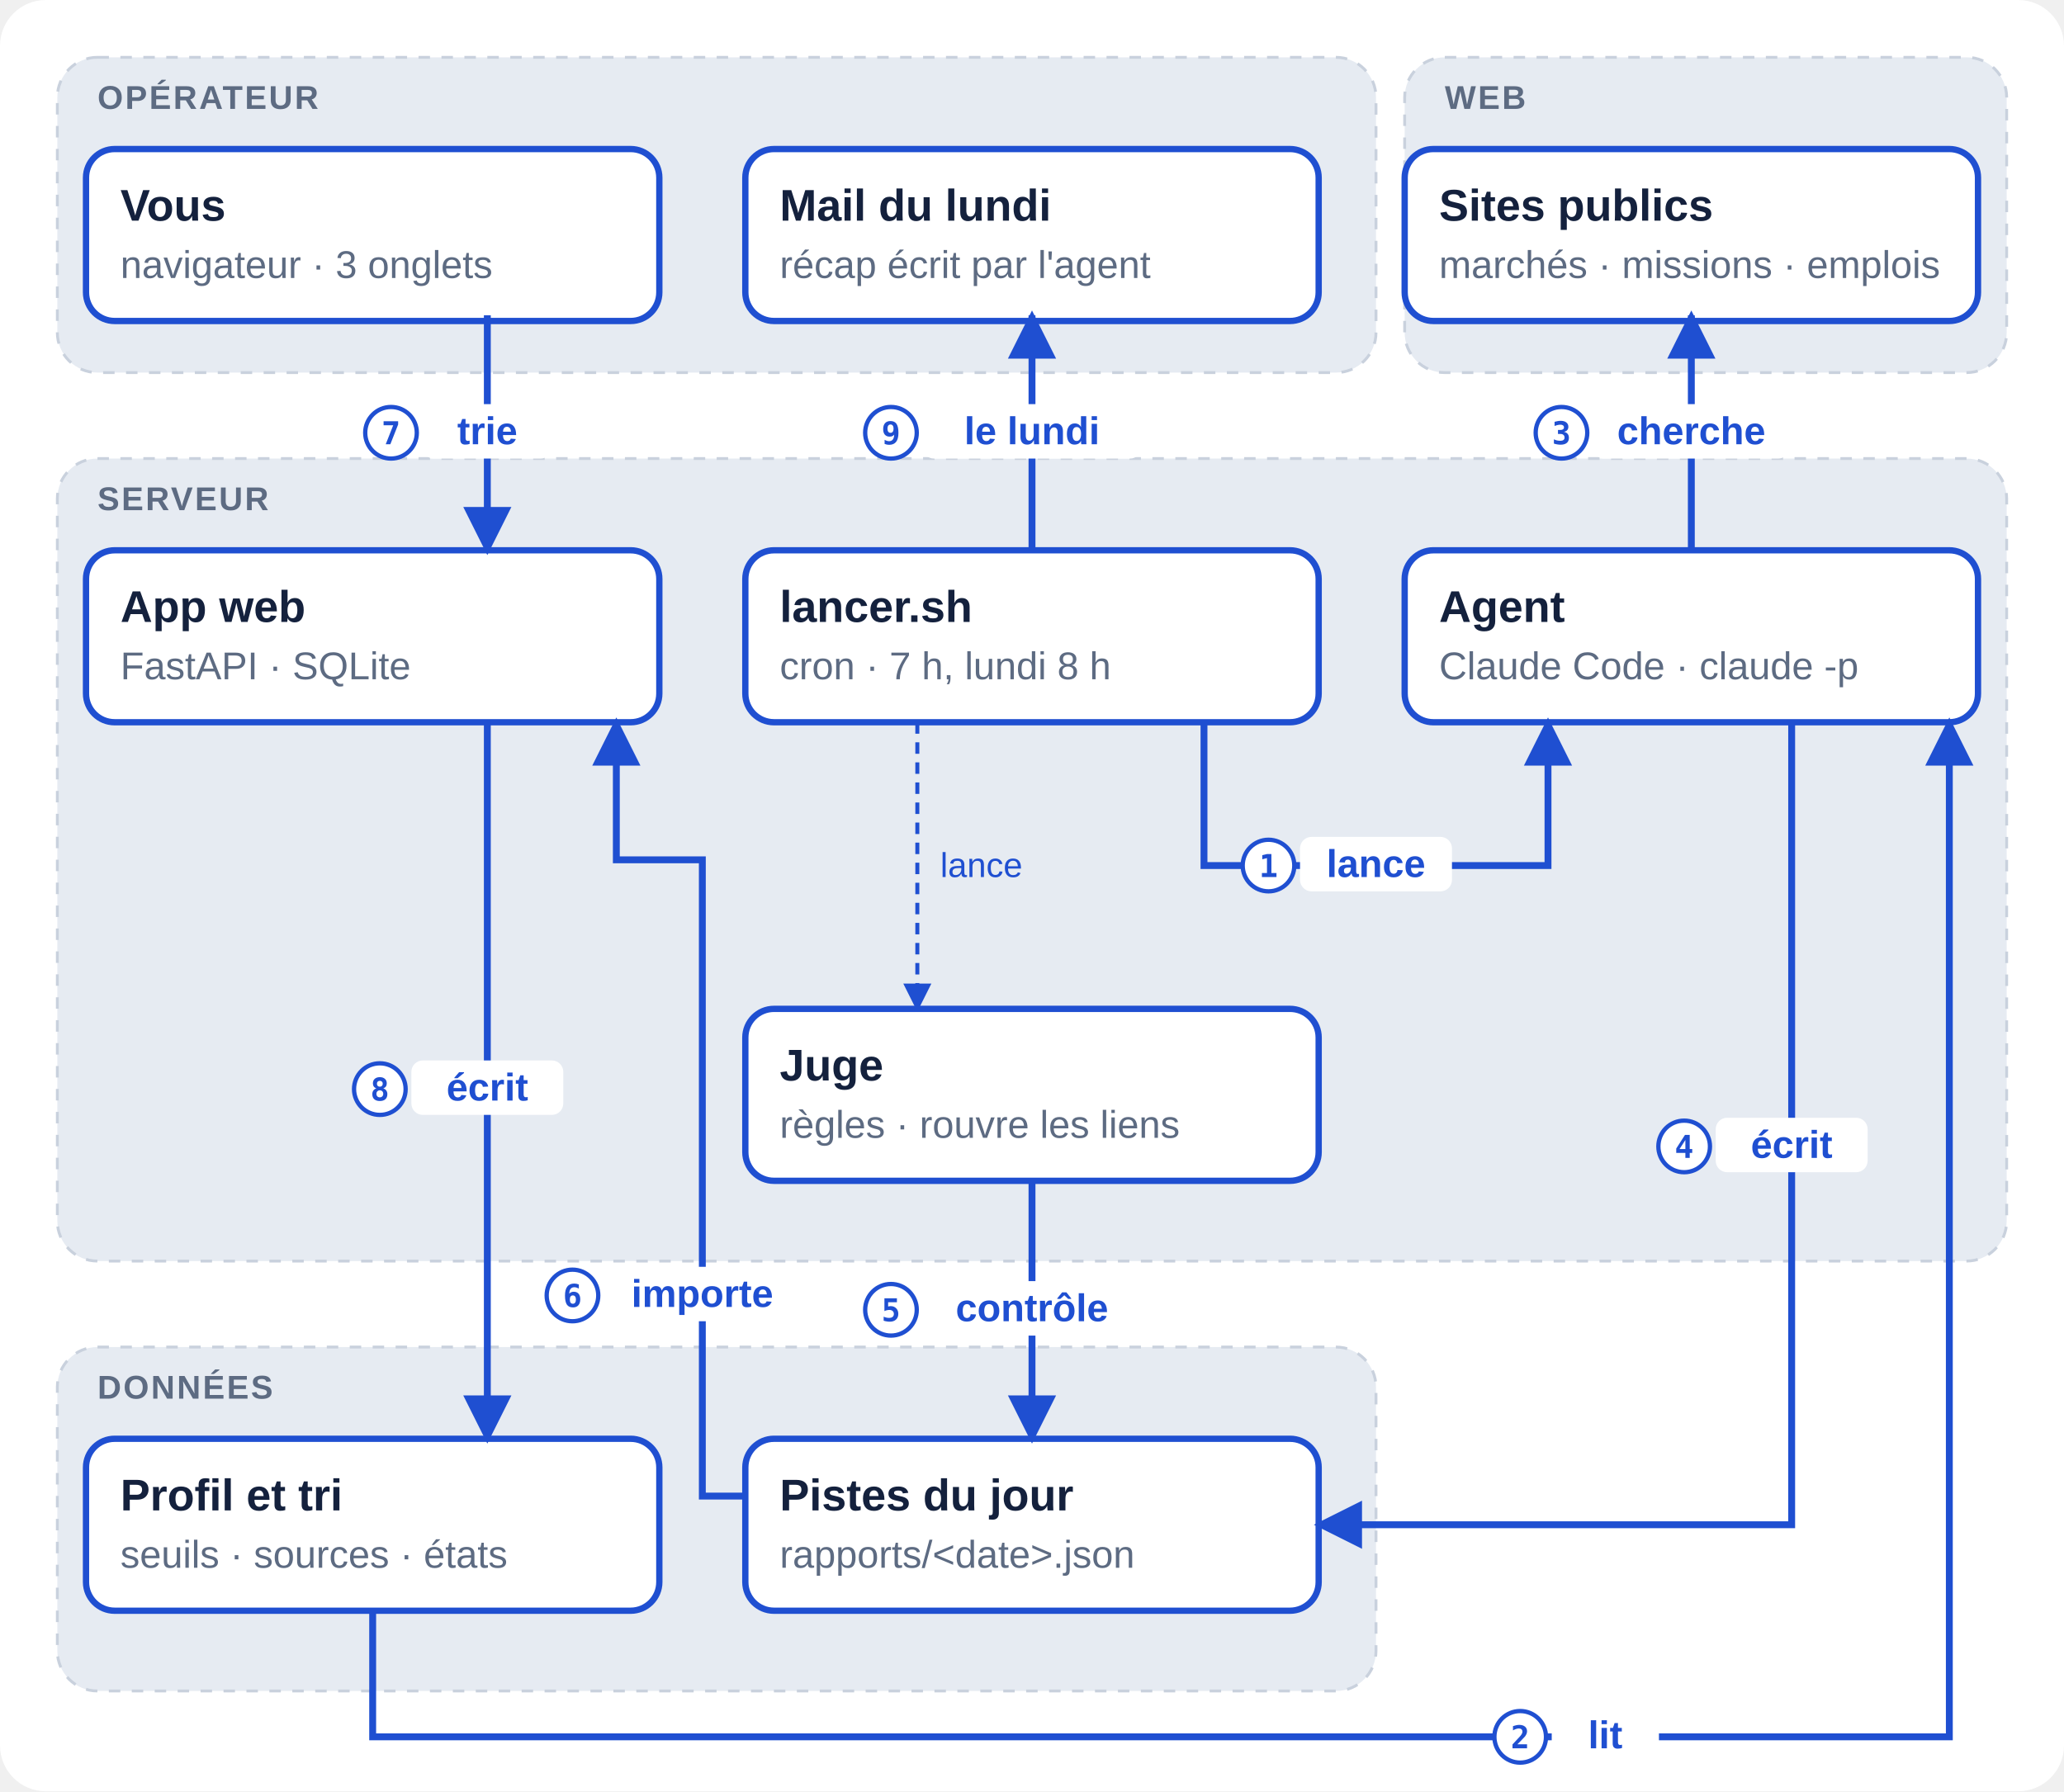
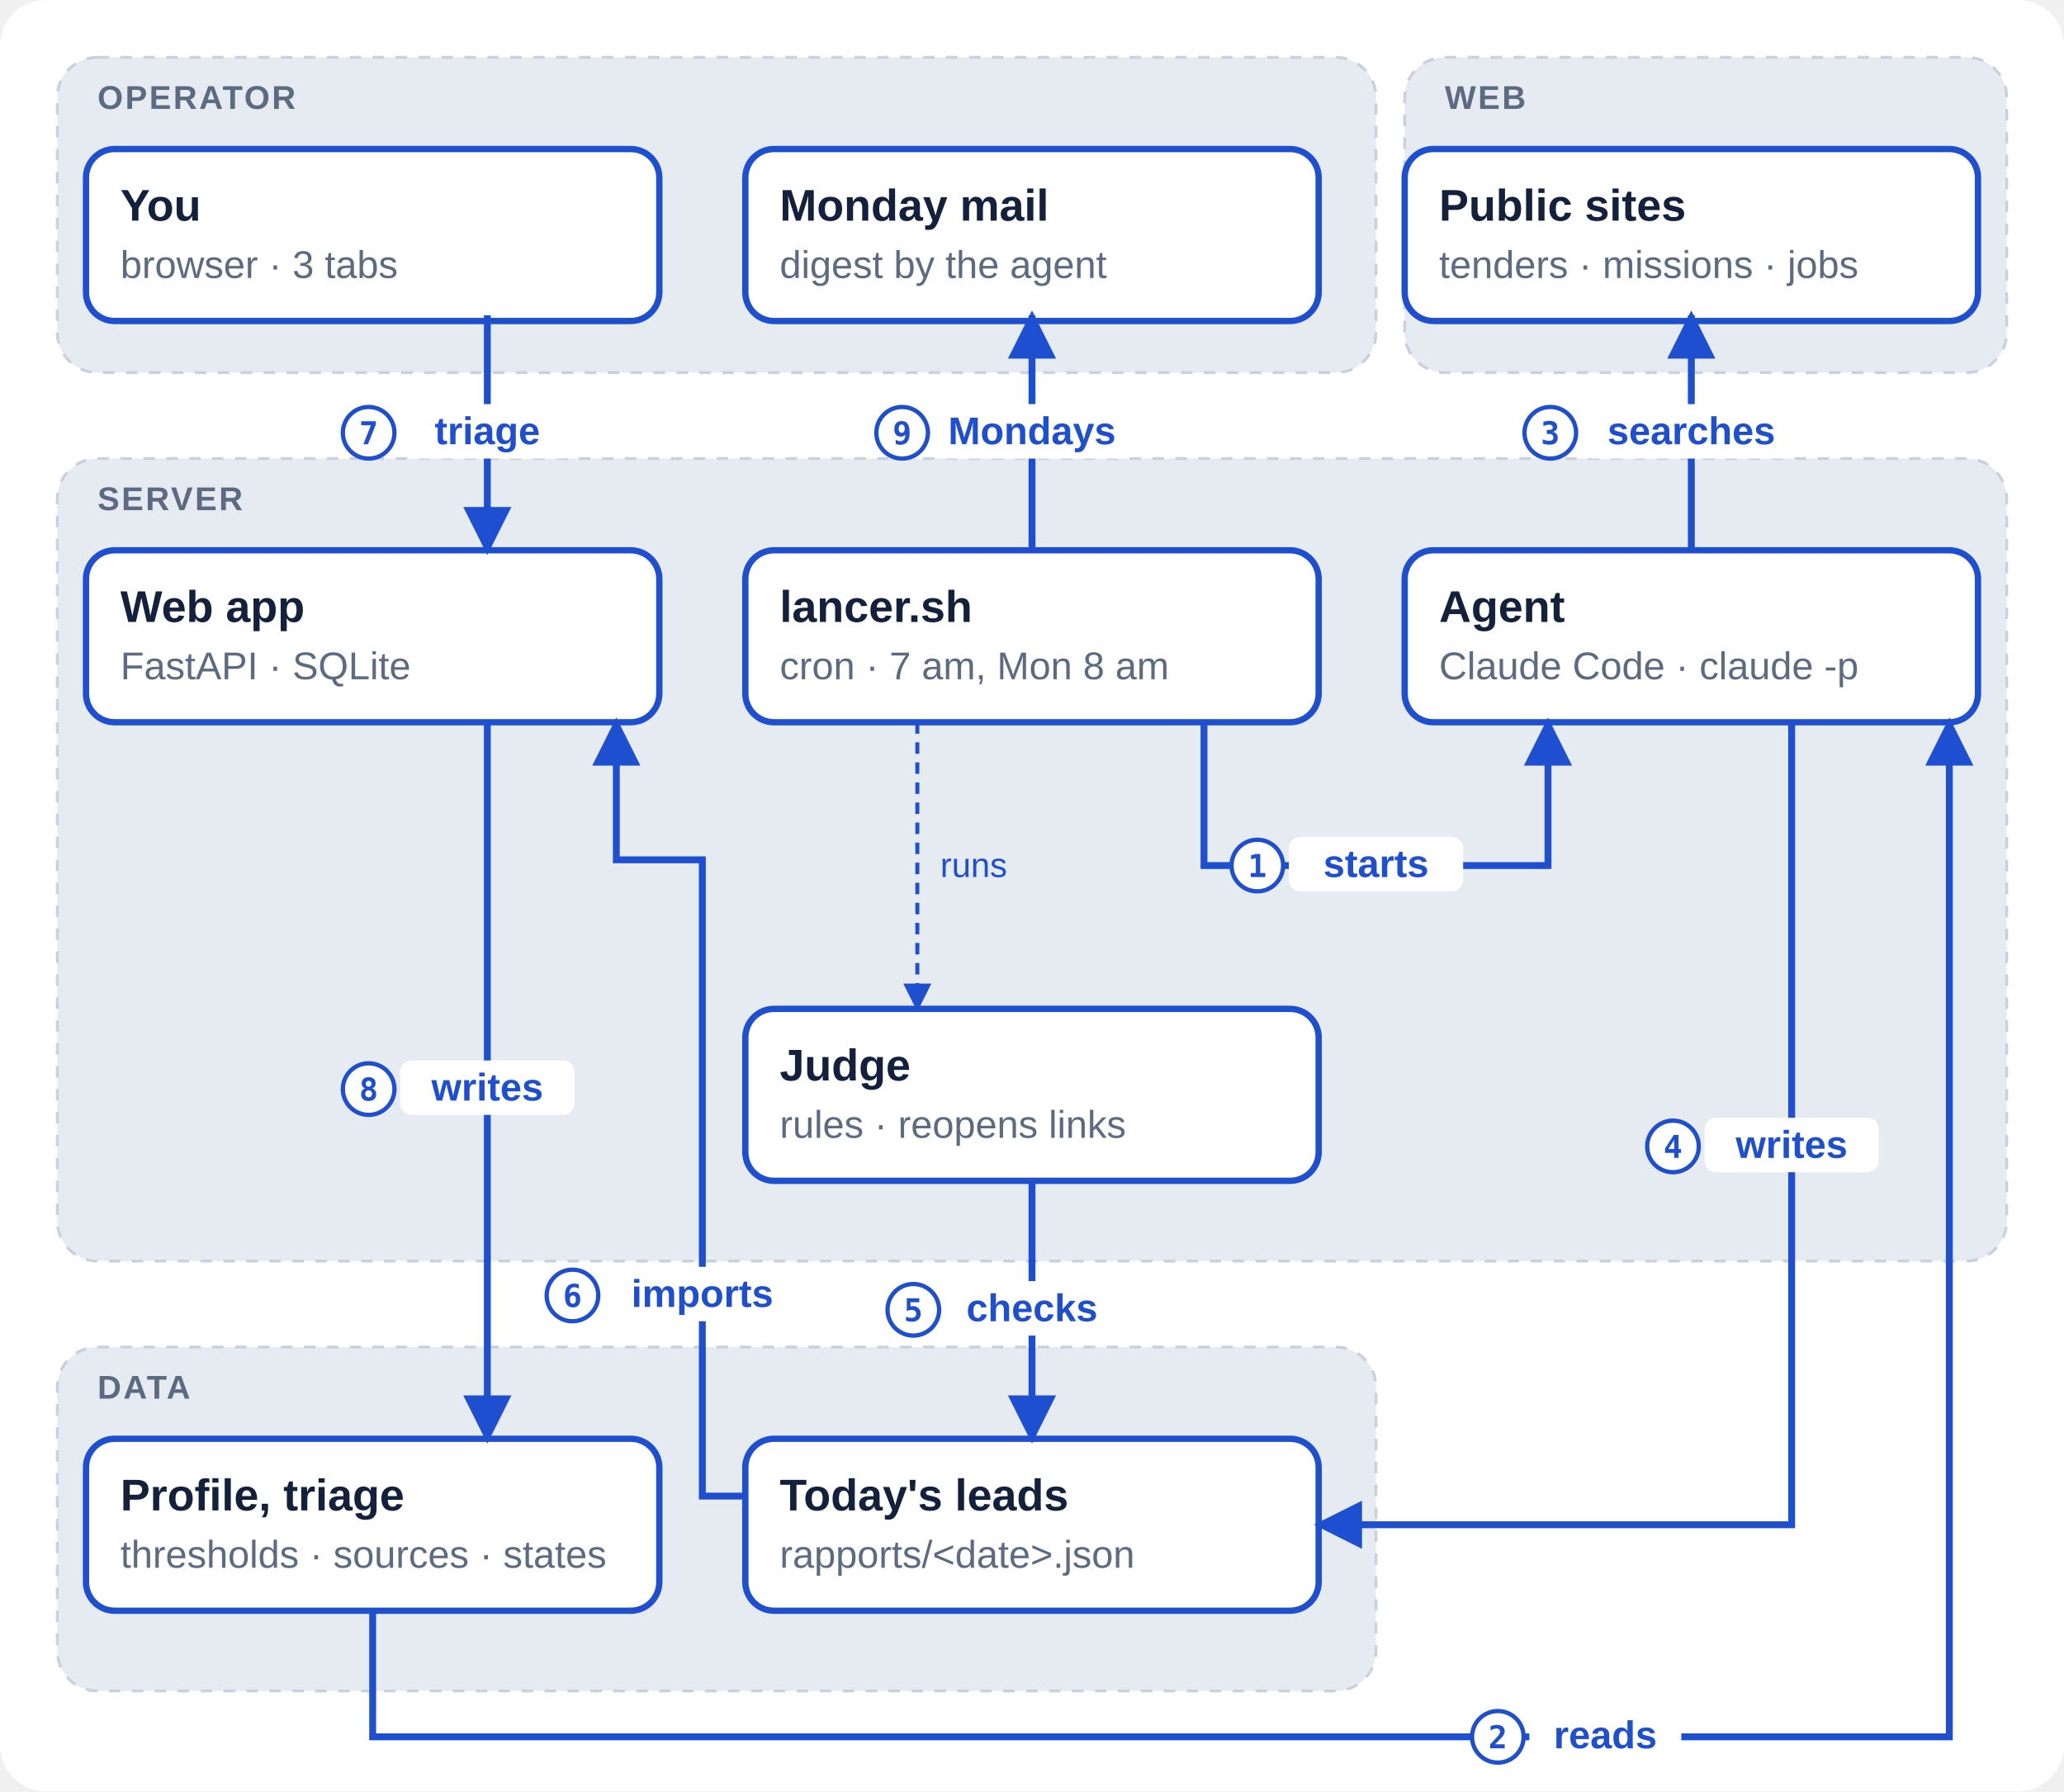
- <svg xmlns="http://www.w3.org/2000/svg" viewBox="0 0 720 625" width="720" height="625" font-family="IBM Plex Sans, Segoe UI, Helvetica Neue, Arial, sans-serif" role="img" aria-label="Architecture d'opportunity-scout">
+ <svg xmlns="http://www.w3.org/2000/svg" viewBox="0 0 720 625" width="720" height="625" font-family="IBM Plex Sans, Segoe UI, Helvetica Neue, Arial, sans-serif" role="img" aria-label="opportunity-scout architecture">
  <defs>
    <marker id="a" viewBox="0 0 10 10" refX="9" refY="5" markerWidth="7" markerHeight="7" orient="auto-start-reverse">
      <path d="M0 0L10 5L0 10z" fill="#1f4fd1" />
    </marker>
  </defs>
  <rect width="720" height="625" rx="16" fill="#ffffff" />
  <rect x="20" y="20" width="460" height="110" rx="14" fill="#e6ebf2" stroke="#c9d1dd" stroke-dasharray="4 4" />
-   <text x="34" y="38" fill="#5d6b82" font-size="11.5" font-weight="600" letter-spacing=".72">OPÉRATEUR</text>
+   <text x="34" y="38" fill="#5d6b82" font-size="11.5" font-weight="600" letter-spacing=".72">OPERATOR</text>
  <rect x="490" y="20" width="210" height="110" rx="14" fill="#e6ebf2" stroke="#c9d1dd" stroke-dasharray="4 4" />
  <text x="504" y="38" fill="#5d6b82" font-size="11.5" font-weight="600" letter-spacing=".72">WEB</text>
  <rect x="20" y="160" width="680" height="280" rx="14" fill="#e6ebf2" stroke="#c9d1dd" stroke-dasharray="4 4" />
-   <text x="34" y="178" fill="#5d6b82" font-size="11.5" font-weight="600" letter-spacing=".72">SERVEUR</text>
+   <text x="34" y="178" fill="#5d6b82" font-size="11.5" font-weight="600" letter-spacing=".72">SERVER</text>
  <rect x="20" y="470" width="460" height="120" rx="14" fill="#e6ebf2" stroke="#c9d1dd" stroke-dasharray="4 4" />
-   <text x="34" y="488" fill="#5d6b82" font-size="11.5" font-weight="600" letter-spacing=".72">DONNÉES</text>
+   <text x="34" y="488" fill="#5d6b82" font-size="11.5" font-weight="600" letter-spacing=".72">DATA</text>
  <path d="M320 252L320 352" fill="none" stroke="#1f4fd1" stroke-width="1.4" stroke-dasharray="4 3" marker-end="url(#a)" />
-   <text x="328" y="306" fill="#1f4fd1" font-size="12">lance</text>
+   <text x="328" y="306" fill="#1f4fd1" font-size="12">runs</text>
  <g id="b-vous">
    <rect x="30" y="52" width="200" height="60" rx="10" fill="#fff" stroke="#1f4fd1" stroke-width="2.2" />
-     <text x="42" y="77" fill="#14213d" font-size="15.5" font-weight="600">Vous</text>
-     <text x="42" y="97" fill="#5d6b82" font-size="13.5">navigateur · 3 onglets</text>
+     <text x="42" y="77" fill="#14213d" font-size="15.5" font-weight="600">You</text>
+     <text x="42" y="97" fill="#5d6b82" font-size="13.5">browser · 3 tabs</text>
  </g>
  <g id="b-mail">
    <rect x="260" y="52" width="200" height="60" rx="10" fill="#fff" stroke="#1f4fd1" stroke-width="2.2" />
-     <text x="272" y="77" fill="#14213d" font-size="15.5" font-weight="600">Mail du lundi</text>
-     <text x="272" y="97" fill="#5d6b82" font-size="13.5">récap écrit par l'agent</text>
+     <text x="272" y="77" fill="#14213d" font-size="15.5" font-weight="600">Monday mail</text>
+     <text x="272" y="97" fill="#5d6b82" font-size="13.5">digest by the agent</text>
  </g>
  <g id="b-web">
    <rect x="490" y="52" width="200" height="60" rx="10" fill="#fff" stroke="#1f4fd1" stroke-width="2.2" />
-     <text x="502" y="77" fill="#14213d" font-size="15.5" font-weight="600">Sites publics</text>
-     <text x="502" y="97" fill="#5d6b82" font-size="13.5">marchés · missions · emplois</text>
+     <text x="502" y="77" fill="#14213d" font-size="15.5" font-weight="600">Public sites</text>
+     <text x="502" y="97" fill="#5d6b82" font-size="13.5">tenders · missions · jobs</text>
  </g>
  <g id="b-app">
    <rect x="30" y="192" width="200" height="60" rx="10" fill="#fff" stroke="#1f4fd1" stroke-width="2.2" />
-     <text x="42" y="217" fill="#14213d" font-size="15.5" font-weight="600">App web</text>
+     <text x="42" y="217" fill="#14213d" font-size="15.5" font-weight="600">Web app</text>
    <text x="42" y="237" fill="#5d6b82" font-size="13.5">FastAPI · SQLite</text>
  </g>
  <g id="b-lancer">
    <rect x="260" y="192" width="200" height="60" rx="10" fill="#fff" stroke="#1f4fd1" stroke-width="2.2" />
    <text x="272" y="217" fill="#14213d" font-size="15.5" font-weight="600">lancer.sh</text>
-     <text x="272" y="237" fill="#5d6b82" font-size="13.5">cron · 7 h, lundi 8 h</text>
+     <text x="272" y="237" fill="#5d6b82" font-size="13.5">cron · 7 am, Mon 8 am</text>
  </g>
  <g id="b-agent">
    <rect x="490" y="192" width="200" height="60" rx="10" fill="#fff" stroke="#1f4fd1" stroke-width="2.2" />
    <text x="502" y="217" fill="#14213d" font-size="15.5" font-weight="600">Agent</text>
    <text x="502" y="237" fill="#5d6b82" font-size="13.5">Claude Code · claude -p</text>
  </g>
  <g id="b-juge">
    <rect x="260" y="352" width="200" height="60" rx="10" fill="#fff" stroke="#1f4fd1" stroke-width="2.2" />
-     <text x="272" y="377" fill="#14213d" font-size="15.5" font-weight="600">Juge</text>
-     <text x="272" y="397" fill="#5d6b82" font-size="13.5">règles · rouvre les liens</text>
+     <text x="272" y="377" fill="#14213d" font-size="15.5" font-weight="600">Judge</text>
+     <text x="272" y="397" fill="#5d6b82" font-size="13.5">rules · reopens links</text>
  </g>
  <g id="b-profil">
    <rect x="30" y="502" width="200" height="60" rx="10" fill="#fff" stroke="#1f4fd1" stroke-width="2.2" />
-     <text x="42" y="527" fill="#14213d" font-size="15.5" font-weight="600">Profil et tri</text>
-     <text x="42" y="547" fill="#5d6b82" font-size="13.5">seuils · sources · états</text>
+     <text x="42" y="527" fill="#14213d" font-size="15.5" font-weight="600">Profile, triage</text>
+     <text x="42" y="547" fill="#5d6b82" font-size="13.5">thresholds · sources · states</text>
  </g>
  <g id="b-pistes">
    <rect x="260" y="502" width="200" height="60" rx="10" fill="#fff" stroke="#1f4fd1" stroke-width="2.2" />
-     <text x="272" y="527" fill="#14213d" font-size="15.5" font-weight="600">Pistes du jour</text>
+     <text x="272" y="527" fill="#14213d" font-size="15.5" font-weight="600">Today's leads</text>
    <text x="272" y="547" fill="#5d6b82" font-size="13.5">rapports/&lt;date&gt;.json</text>
  </g>
  <g id="a1" class="arrow">
    <path class="trace" d="M420 252L420 302L540 302L540 252" fill="none" stroke="#1f4fd1" stroke-width="2.4" marker-end="url(#a)" />
-     <rect x="453.5" y="292" width="53.0" height="19" rx="4" fill="#fff" />
-     <text x="480" y="306" text-anchor="middle" fill="#1f4fd1" font-size="13.5" font-weight="600">lance</text>
-     <circle cx="442.5" cy="302" r="9" fill="#fff" stroke="#1f4fd1" stroke-width="1.5" />
-     <text x="442.5" y="306" text-anchor="middle" fill="#1f4fd1" font-size="11" font-weight="700" font-family="IBM Plex Mono, Consolas, monospace">1</text>
+     <rect x="449.6" y="292" width="60.8" height="19" rx="4" fill="#fff" />
+     <text x="480" y="306" text-anchor="middle" fill="#1f4fd1" font-size="13.5" font-weight="600">starts</text>
+     <circle cx="438.6" cy="302" r="9" fill="#fff" stroke="#1f4fd1" stroke-width="1.5" />
+     <text x="438.6" y="306" text-anchor="middle" fill="#1f4fd1" font-size="11" font-weight="700" font-family="IBM Plex Mono, Consolas, monospace">1</text>
  </g>
  <g id="a2" class="arrow">
    <path class="trace" d="M130 562L130 606L680 606L680 252" fill="none" stroke="#1f4fd1" stroke-width="2.4" marker-end="url(#a)" />
-     <rect x="541.3" y="596" width="37.4" height="19" rx="4" fill="#fff" />
-     <text x="560" y="610" text-anchor="middle" fill="#1f4fd1" font-size="13.5" font-weight="600">lit</text>
-     <circle cx="530.3" cy="606" r="9" fill="#fff" stroke="#1f4fd1" stroke-width="1.5" />
-     <text x="530.3" y="610" text-anchor="middle" fill="#1f4fd1" font-size="11" font-weight="700" font-family="IBM Plex Mono, Consolas, monospace">2</text>
+     <rect x="533.5" y="596" width="53.0" height="19" rx="4" fill="#fff" />
+     <text x="560" y="610" text-anchor="middle" fill="#1f4fd1" font-size="13.5" font-weight="600">reads</text>
+     <circle cx="522.5" cy="606" r="9" fill="#fff" stroke="#1f4fd1" stroke-width="1.5" />
+     <text x="522.5" y="610" text-anchor="middle" fill="#1f4fd1" font-size="11" font-weight="700" font-family="IBM Plex Mono, Consolas, monospace">2</text>
  </g>
  <g id="a3" class="arrow">
    <path class="trace" d="M590 192L590 110" fill="none" stroke="#1f4fd1" stroke-width="2.4" marker-end="url(#a)" />
-     <rect x="555.7" y="141" width="68.6" height="19" rx="4" fill="#fff" />
-     <text x="590" y="155" text-anchor="middle" fill="#1f4fd1" font-size="13.5" font-weight="600">cherche</text>
-     <circle cx="544.7" cy="151" r="9" fill="#fff" stroke="#1f4fd1" stroke-width="1.5" />
-     <text x="544.7" y="155" text-anchor="middle" fill="#1f4fd1" font-size="11" font-weight="700" font-family="IBM Plex Mono, Consolas, monospace">3</text>
+     <rect x="551.8" y="141" width="76.4" height="19" rx="4" fill="#fff" />
+     <text x="590" y="155" text-anchor="middle" fill="#1f4fd1" font-size="13.5" font-weight="600">searches</text>
+     <circle cx="540.8" cy="151" r="9" fill="#fff" stroke="#1f4fd1" stroke-width="1.5" />
+     <text x="540.8" y="155" text-anchor="middle" fill="#1f4fd1" font-size="11" font-weight="700" font-family="IBM Plex Mono, Consolas, monospace">3</text>
  </g>
  <g id="a4" class="arrow">
    <path class="trace" d="M625 252L625 532L460 532" fill="none" stroke="#1f4fd1" stroke-width="2.4" marker-end="url(#a)" />
-     <rect x="598.5" y="390" width="53.0" height="19" rx="4" fill="#fff" />
-     <text x="625" y="404" text-anchor="middle" fill="#1f4fd1" font-size="13.5" font-weight="600">écrit</text>
-     <circle cx="587.5" cy="400" r="9" fill="#fff" stroke="#1f4fd1" stroke-width="1.5" />
-     <text x="587.5" y="404" text-anchor="middle" fill="#1f4fd1" font-size="11" font-weight="700" font-family="IBM Plex Mono, Consolas, monospace">4</text>
+     <rect x="594.6" y="390" width="60.8" height="19" rx="4" fill="#fff" />
+     <text x="625" y="404" text-anchor="middle" fill="#1f4fd1" font-size="13.5" font-weight="600">writes</text>
+     <circle cx="583.6" cy="400" r="9" fill="#fff" stroke="#1f4fd1" stroke-width="1.5" />
+     <text x="583.6" y="404" text-anchor="middle" fill="#1f4fd1" font-size="11" font-weight="700" font-family="IBM Plex Mono, Consolas, monospace">4</text>
  </g>
  <g id="a5" class="arrow">
    <path class="trace" d="M360 412L360 502" fill="none" stroke="#1f4fd1" stroke-width="2.4" marker-end="url(#a)" />
-     <rect x="321.8" y="447" width="76.4" height="19" rx="4" fill="#fff" />
-     <text x="360" y="461" text-anchor="middle" fill="#1f4fd1" font-size="13.5" font-weight="600">contrôle</text>
-     <circle cx="310.8" cy="457" r="9" fill="#fff" stroke="#1f4fd1" stroke-width="1.5" />
-     <text x="310.8" y="461" text-anchor="middle" fill="#1f4fd1" font-size="11" font-weight="700" font-family="IBM Plex Mono, Consolas, monospace">5</text>
+     <rect x="329.6" y="447" width="60.8" height="19" rx="4" fill="#fff" />
+     <text x="360" y="461" text-anchor="middle" fill="#1f4fd1" font-size="13.5" font-weight="600">checks</text>
+     <circle cx="318.6" cy="457" r="9" fill="#fff" stroke="#1f4fd1" stroke-width="1.5" />
+     <text x="318.6" y="461" text-anchor="middle" fill="#1f4fd1" font-size="11" font-weight="700" font-family="IBM Plex Mono, Consolas, monospace">5</text>
  </g>
  <g id="a6" class="arrow">
    <path class="trace" d="M260 522L245 522L245 300L215 300L215 252" fill="none" stroke="#1f4fd1" stroke-width="2.4" marker-end="url(#a)" />
    <rect x="210.7" y="442" width="68.6" height="19" rx="4" fill="#fff" />
-     <text x="245" y="456" text-anchor="middle" fill="#1f4fd1" font-size="13.5" font-weight="600">importe</text>
+     <text x="245" y="456" text-anchor="middle" fill="#1f4fd1" font-size="13.5" font-weight="600">imports</text>
    <circle cx="199.7" cy="452" r="9" fill="#fff" stroke="#1f4fd1" stroke-width="1.5" />
    <text x="199.7" y="456" text-anchor="middle" fill="#1f4fd1" font-size="11" font-weight="700" font-family="IBM Plex Mono, Consolas, monospace">6</text>
  </g>
  <g id="a7" class="arrow">
    <path class="trace" d="M170 110L170 192" fill="none" stroke="#1f4fd1" stroke-width="2.4" marker-end="url(#a)" />
-     <rect x="147.4" y="141" width="45.2" height="19" rx="4" fill="#fff" />
-     <text x="170" y="155" text-anchor="middle" fill="#1f4fd1" font-size="13.5" font-weight="600">trie</text>
-     <circle cx="136.4" cy="151" r="9" fill="#fff" stroke="#1f4fd1" stroke-width="1.5" />
-     <text x="136.4" y="155" text-anchor="middle" fill="#1f4fd1" font-size="11" font-weight="700" font-family="IBM Plex Mono, Consolas, monospace">7</text>
+     <rect x="139.6" y="141" width="60.8" height="19" rx="4" fill="#fff" />
+     <text x="170" y="155" text-anchor="middle" fill="#1f4fd1" font-size="13.5" font-weight="600">triage</text>
+     <circle cx="128.6" cy="151" r="9" fill="#fff" stroke="#1f4fd1" stroke-width="1.5" />
+     <text x="128.6" y="155" text-anchor="middle" fill="#1f4fd1" font-size="11" font-weight="700" font-family="IBM Plex Mono, Consolas, monospace">7</text>
  </g>
  <g id="a8" class="arrow">
    <path class="trace" d="M170 252L170 502" fill="none" stroke="#1f4fd1" stroke-width="2.4" marker-end="url(#a)" />
-     <rect x="143.5" y="370" width="53.0" height="19" rx="4" fill="#fff" />
-     <text x="170" y="384" text-anchor="middle" fill="#1f4fd1" font-size="13.5" font-weight="600">écrit</text>
-     <circle cx="132.5" cy="380" r="9" fill="#fff" stroke="#1f4fd1" stroke-width="1.5" />
-     <text x="132.5" y="384" text-anchor="middle" fill="#1f4fd1" font-size="11" font-weight="700" font-family="IBM Plex Mono, Consolas, monospace">8</text>
+     <rect x="139.6" y="370" width="60.8" height="19" rx="4" fill="#fff" />
+     <text x="170" y="384" text-anchor="middle" fill="#1f4fd1" font-size="13.5" font-weight="600">writes</text>
+     <circle cx="128.6" cy="380" r="9" fill="#fff" stroke="#1f4fd1" stroke-width="1.5" />
+     <text x="128.6" y="384" text-anchor="middle" fill="#1f4fd1" font-size="11" font-weight="700" font-family="IBM Plex Mono, Consolas, monospace">8</text>
  </g>
  <g id="a9" class="arrow">
    <path class="trace" d="M360 192L360 110" fill="none" stroke="#1f4fd1" stroke-width="2.4" marker-end="url(#a)" />
-     <rect x="321.8" y="141" width="76.4" height="19" rx="4" fill="#fff" />
-     <text x="360" y="155" text-anchor="middle" fill="#1f4fd1" font-size="13.5" font-weight="600">le lundi</text>
-     <circle cx="310.8" cy="151" r="9" fill="#fff" stroke="#1f4fd1" stroke-width="1.5" />
-     <text x="310.8" y="155" text-anchor="middle" fill="#1f4fd1" font-size="11" font-weight="700" font-family="IBM Plex Mono, Consolas, monospace">9</text>
+     <rect x="325.7" y="141" width="68.6" height="19" rx="4" fill="#fff" />
+     <text x="360" y="155" text-anchor="middle" fill="#1f4fd1" font-size="13.5" font-weight="600">Mondays</text>
+     <circle cx="314.7" cy="151" r="9" fill="#fff" stroke="#1f4fd1" stroke-width="1.5" />
+     <text x="314.7" y="155" text-anchor="middle" fill="#1f4fd1" font-size="11" font-weight="700" font-family="IBM Plex Mono, Consolas, monospace">9</text>
  </g>
</svg>
